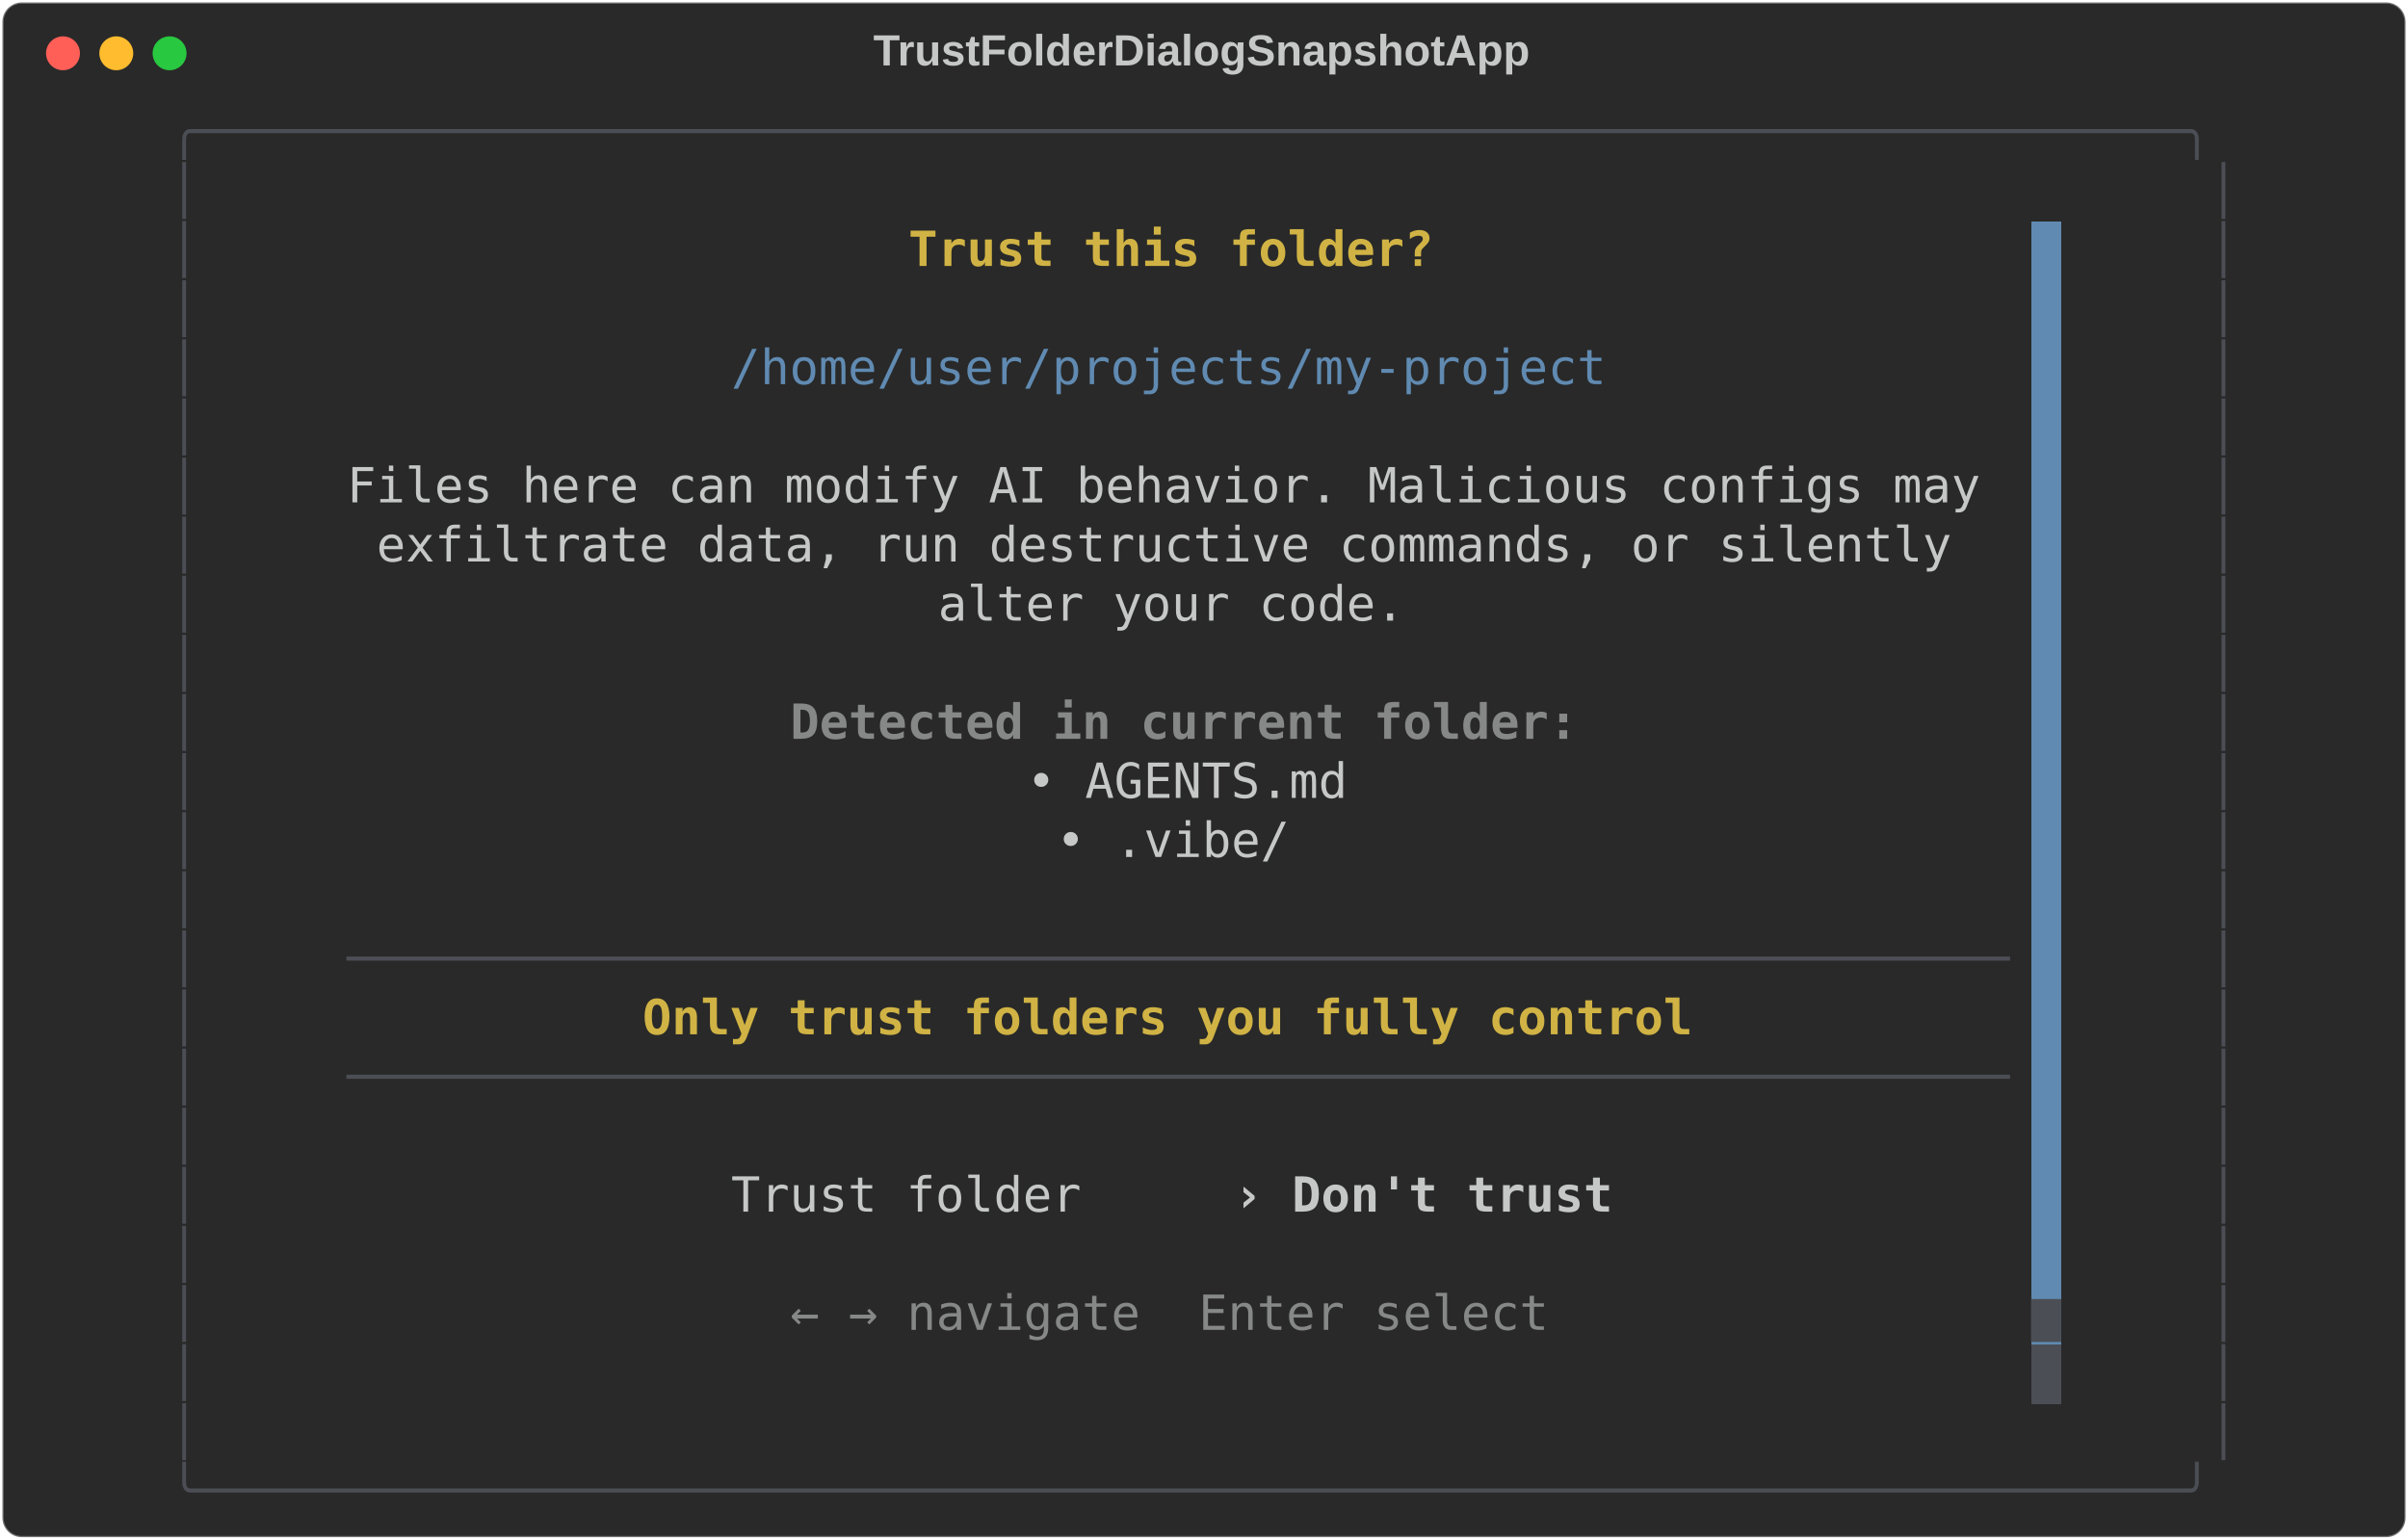
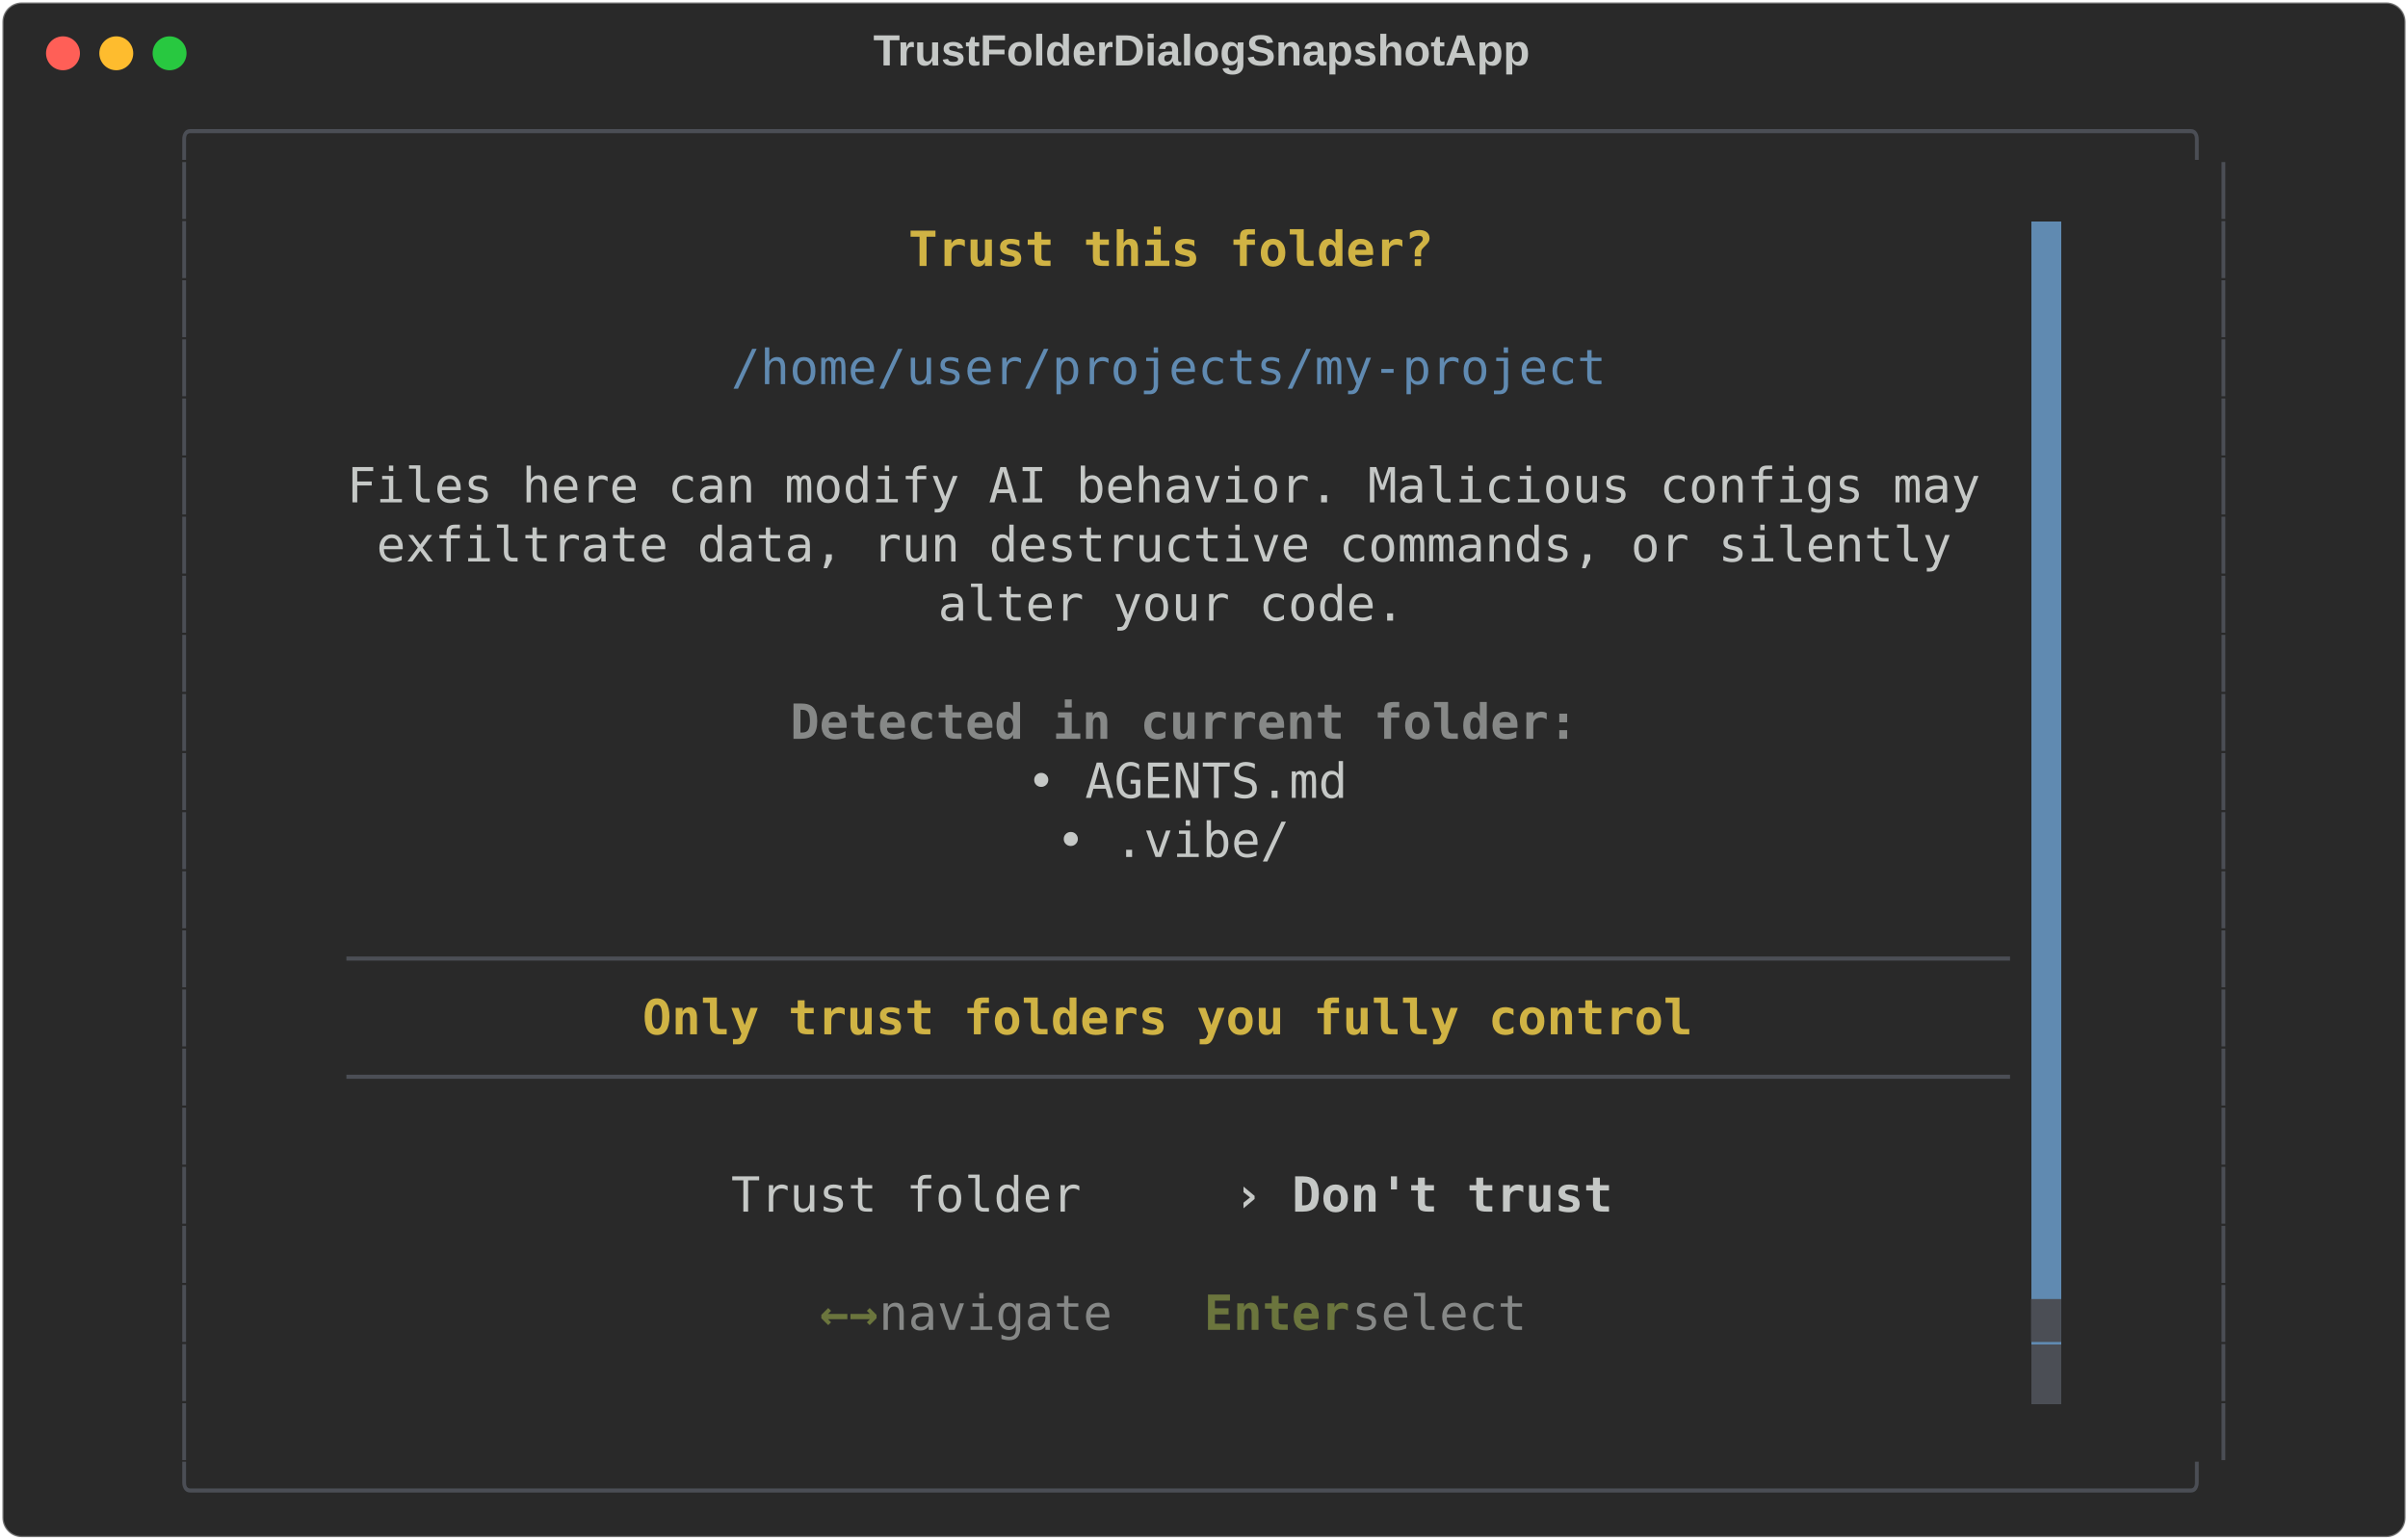
<svg xmlns="http://www.w3.org/2000/svg" class="rich-terminal" viewBox="0 0 994 635.6">
  <style>

    @font-face {
        font-family: "Fira Code";
        src: local("FiraCode-Regular"),
                url("https://cdnjs.cloudflare.com/ajax/libs/firacode/6.2.0/woff2/FiraCode-Regular.woff2") format("woff2"),
                url("https://cdnjs.cloudflare.com/ajax/libs/firacode/6.2.0/woff/FiraCode-Regular.woff") format("woff");
        font-style: normal;
        font-weight: 400;
    }
    @font-face {
        font-family: "Fira Code";
        src: local("FiraCode-Bold"),
                url("https://cdnjs.cloudflare.com/ajax/libs/firacode/6.2.0/woff2/FiraCode-Bold.woff2") format("woff2"),
                url("https://cdnjs.cloudflare.com/ajax/libs/firacode/6.2.0/woff/FiraCode-Bold.woff") format("woff");
        font-style: bold;
        font-weight: 700;
    }

    .terminal-matrix {
        font-family: Fira Code, monospace;
        font-size: 20px;
        line-height: 24.4px;
        font-variant-east-asian: full-width;
    }

    .terminal-title {
        font-size: 18px;
        font-weight: bold;
        font-family: arial;
    }

    .terminal-r1 { fill: #c5c8c6 }
.terminal-r2 { fill: #4b4e55 }
.terminal-r3 { fill: #d0b344;font-weight: bold }
.terminal-r4 { fill: #292929 }
.terminal-r5 { fill: #608ab1 }
.terminal-r6 { fill: #868887;font-weight: bold }
.terminal-r7 { fill: #c5c8c6;font-weight: bold }
- .terminal-r8 { fill: #868887 }
+ .terminal-r8 { fill: #6b753d;font-weight: bold }
+ .terminal-r9 { fill: #868887 }
    </style>
  <defs>
    <clipPath id="terminal-clip-terminal">
      <rect x="0" y="0" width="975.0" height="584.6" />
    </clipPath>
    <clipPath id="terminal-line-0">
      <rect x="0" y="1.5" width="976" height="24.65" />
    </clipPath>
    <clipPath id="terminal-line-1">
      <rect x="0" y="25.9" width="976" height="24.65" />
    </clipPath>
    <clipPath id="terminal-line-2">
      <rect x="0" y="50.3" width="976" height="24.65" />
    </clipPath>
    <clipPath id="terminal-line-3">
      <rect x="0" y="74.7" width="976" height="24.65" />
    </clipPath>
    <clipPath id="terminal-line-4">
      <rect x="0" y="99.1" width="976" height="24.65" />
    </clipPath>
    <clipPath id="terminal-line-5">
      <rect x="0" y="123.5" width="976" height="24.65" />
    </clipPath>
    <clipPath id="terminal-line-6">
      <rect x="0" y="147.9" width="976" height="24.65" />
    </clipPath>
    <clipPath id="terminal-line-7">
      <rect x="0" y="172.3" width="976" height="24.65" />
    </clipPath>
    <clipPath id="terminal-line-8">
      <rect x="0" y="196.7" width="976" height="24.65" />
    </clipPath>
    <clipPath id="terminal-line-9">
      <rect x="0" y="221.1" width="976" height="24.65" />
    </clipPath>
    <clipPath id="terminal-line-10">
      <rect x="0" y="245.5" width="976" height="24.65" />
    </clipPath>
    <clipPath id="terminal-line-11">
      <rect x="0" y="269.9" width="976" height="24.65" />
    </clipPath>
    <clipPath id="terminal-line-12">
      <rect x="0" y="294.3" width="976" height="24.65" />
    </clipPath>
    <clipPath id="terminal-line-13">
      <rect x="0" y="318.7" width="976" height="24.65" />
    </clipPath>
    <clipPath id="terminal-line-14">
      <rect x="0" y="343.1" width="976" height="24.65" />
    </clipPath>
    <clipPath id="terminal-line-15">
      <rect x="0" y="367.5" width="976" height="24.65" />
    </clipPath>
    <clipPath id="terminal-line-16">
      <rect x="0" y="391.9" width="976" height="24.65" />
    </clipPath>
    <clipPath id="terminal-line-17">
      <rect x="0" y="416.3" width="976" height="24.65" />
    </clipPath>
    <clipPath id="terminal-line-18">
      <rect x="0" y="440.7" width="976" height="24.65" />
    </clipPath>
    <clipPath id="terminal-line-19">
      <rect x="0" y="465.1" width="976" height="24.65" />
    </clipPath>
    <clipPath id="terminal-line-20">
      <rect x="0" y="489.5" width="976" height="24.65" />
    </clipPath>
    <clipPath id="terminal-line-21">
      <rect x="0" y="513.9" width="976" height="24.65" />
    </clipPath>
    <clipPath id="terminal-line-22">
      <rect x="0" y="538.3" width="976" height="24.65" />
    </clipPath>
  </defs>
  <rect fill="#292929" stroke="rgba(255,255,255,0.35)" stroke-width="1" x="1" y="1" width="992" height="633.6" rx="8" />
  <text class="terminal-title" fill="#c5c8c6" text-anchor="middle" x="496" y="27">TrustFolderDialogSnapshotApp</text>
  <g transform="translate(26,22)">
    <circle cx="0" cy="0" r="7" fill="#ff5f57" />
    <circle cx="22" cy="0" r="7" fill="#febc2e" />
    <circle cx="44" cy="0" r="7" fill="#28c840" />
  </g>
  <g transform="translate(9, 41)" clip-path="url(#terminal-clip-terminal)">
    <rect fill="#608ab1" x="829.6" y="50.3" width="12.2" height="24.65" shape-rendering="crispEdges" />
    <rect fill="#608ab1" x="829.6" y="74.7" width="12.2" height="24.65" shape-rendering="crispEdges" />
    <rect fill="#608ab1" x="829.6" y="99.1" width="12.2" height="24.65" shape-rendering="crispEdges" />
    <rect fill="#608ab1" x="829.6" y="123.5" width="12.2" height="24.65" shape-rendering="crispEdges" />
    <rect fill="#608ab1" x="829.6" y="147.9" width="12.2" height="24.65" shape-rendering="crispEdges" />
    <rect fill="#608ab1" x="829.6" y="172.3" width="12.2" height="24.65" shape-rendering="crispEdges" />
    <rect fill="#608ab1" x="829.6" y="196.7" width="12.2" height="24.65" shape-rendering="crispEdges" />
    <rect fill="#608ab1" x="829.6" y="221.1" width="12.2" height="24.65" shape-rendering="crispEdges" />
    <rect fill="#608ab1" x="829.6" y="245.5" width="12.2" height="24.65" shape-rendering="crispEdges" />
    <rect fill="#608ab1" x="829.6" y="269.9" width="12.2" height="24.65" shape-rendering="crispEdges" />
    <rect fill="#608ab1" x="829.6" y="294.3" width="12.2" height="24.65" shape-rendering="crispEdges" />
    <rect fill="#608ab1" x="829.6" y="318.7" width="12.2" height="24.65" shape-rendering="crispEdges" />
    <rect fill="#608ab1" x="829.6" y="343.1" width="12.2" height="24.65" shape-rendering="crispEdges" />
    <rect fill="#608ab1" x="829.6" y="367.5" width="12.2" height="24.65" shape-rendering="crispEdges" />
    <rect fill="#608ab1" x="829.6" y="391.9" width="12.2" height="24.65" shape-rendering="crispEdges" />
    <rect fill="#608ab1" x="829.6" y="416.3" width="12.2" height="24.65" shape-rendering="crispEdges" />
    <rect fill="#608ab1" x="829.6" y="440.7" width="12.2" height="24.65" shape-rendering="crispEdges" />
    <rect fill="#608ab1" x="829.6" y="465.1" width="12.2" height="24.65" shape-rendering="crispEdges" />
    <rect fill="#608ab1" x="829.6" y="489.5" width="12.2" height="24.65" shape-rendering="crispEdges" />
    <rect fill="#4b4e55" x="829.6" y="513.9" width="12.2" height="24.65" shape-rendering="crispEdges" />
    <g class="terminal-matrix">
      <text class="terminal-r2" x="61" y="20" textLength="854" clip-path="url(#terminal-line-0)">╭────────────────────────────────────────────────────────────────────╮</text>
      <text class="terminal-r1" x="976" y="20" textLength="12.2" clip-path="url(#terminal-line-0)">
</text>
      <text class="terminal-r2" x="61" y="44.4" textLength="12.2" clip-path="url(#terminal-line-1)">│</text>
      <text class="terminal-r2" x="902.8" y="44.4" textLength="12.2" clip-path="url(#terminal-line-1)">│</text>
      <text class="terminal-r1" x="976" y="44.4" textLength="12.2" clip-path="url(#terminal-line-1)">
</text>
      <text class="terminal-r2" x="61" y="68.8" textLength="12.2" clip-path="url(#terminal-line-2)">│</text>
      <text class="terminal-r3" x="366" y="68.8" textLength="219.6" clip-path="url(#terminal-line-2)">Trust this folder?</text>
      <text class="terminal-r2" x="902.8" y="68.8" textLength="12.2" clip-path="url(#terminal-line-2)">│</text>
      <text class="terminal-r1" x="976" y="68.8" textLength="12.2" clip-path="url(#terminal-line-2)">
</text>
      <text class="terminal-r2" x="61" y="93.2" textLength="12.2" clip-path="url(#terminal-line-3)">│</text>
      <text class="terminal-r2" x="902.8" y="93.2" textLength="12.2" clip-path="url(#terminal-line-3)">│</text>
      <text class="terminal-r1" x="976" y="93.2" textLength="12.2" clip-path="url(#terminal-line-3)">
</text>
      <text class="terminal-r2" x="61" y="117.6" textLength="12.2" clip-path="url(#terminal-line-4)">│</text>
      <text class="terminal-r5" x="292.8" y="117.6" textLength="366" clip-path="url(#terminal-line-4)">/home/user/projects/my-project</text>
      <text class="terminal-r2" x="902.8" y="117.6" textLength="12.2" clip-path="url(#terminal-line-4)">│</text>
      <text class="terminal-r1" x="976" y="117.6" textLength="12.2" clip-path="url(#terminal-line-4)">
</text>
      <text class="terminal-r2" x="61" y="142" textLength="12.2" clip-path="url(#terminal-line-5)">│</text>
      <text class="terminal-r2" x="902.8" y="142" textLength="12.2" clip-path="url(#terminal-line-5)">│</text>
      <text class="terminal-r1" x="976" y="142" textLength="12.2" clip-path="url(#terminal-line-5)">
</text>
      <text class="terminal-r2" x="61" y="166.4" textLength="12.2" clip-path="url(#terminal-line-6)">│</text>
      <text class="terminal-r1" x="134.2" y="166.4" textLength="683.2" clip-path="url(#terminal-line-6)">Files here can modify AI behavior. Malicious configs may</text>
      <text class="terminal-r2" x="902.8" y="166.4" textLength="12.2" clip-path="url(#terminal-line-6)">│</text>
      <text class="terminal-r1" x="976" y="166.4" textLength="12.2" clip-path="url(#terminal-line-6)">
</text>
      <text class="terminal-r2" x="61" y="190.8" textLength="12.2" clip-path="url(#terminal-line-7)">│</text>
      <text class="terminal-r1" x="146.4" y="190.8" textLength="658.8" clip-path="url(#terminal-line-7)">exfiltrate data, run destructive commands, or silently</text>
      <text class="terminal-r2" x="902.8" y="190.8" textLength="12.2" clip-path="url(#terminal-line-7)">│</text>
      <text class="terminal-r1" x="976" y="190.8" textLength="12.2" clip-path="url(#terminal-line-7)">
</text>
      <text class="terminal-r2" x="61" y="215.2" textLength="12.2" clip-path="url(#terminal-line-8)">│</text>
      <text class="terminal-r1" x="378.2" y="215.2" textLength="195.2" clip-path="url(#terminal-line-8)">alter your code.</text>
      <text class="terminal-r2" x="902.8" y="215.2" textLength="12.2" clip-path="url(#terminal-line-8)">│</text>
      <text class="terminal-r1" x="976" y="215.2" textLength="12.2" clip-path="url(#terminal-line-8)">
</text>
      <text class="terminal-r2" x="61" y="239.6" textLength="12.2" clip-path="url(#terminal-line-9)">│</text>
      <text class="terminal-r2" x="902.8" y="239.6" textLength="12.2" clip-path="url(#terminal-line-9)">│</text>
      <text class="terminal-r1" x="976" y="239.6" textLength="12.2" clip-path="url(#terminal-line-9)">
</text>
      <text class="terminal-r2" x="61" y="264" textLength="12.2" clip-path="url(#terminal-line-10)">│</text>
      <text class="terminal-r6" x="317.2" y="264" textLength="329.4" clip-path="url(#terminal-line-10)">Detected in current folder:</text>
      <text class="terminal-r2" x="902.8" y="264" textLength="12.2" clip-path="url(#terminal-line-10)">│</text>
      <text class="terminal-r1" x="976" y="264" textLength="12.2" clip-path="url(#terminal-line-10)">
</text>
      <text class="terminal-r2" x="61" y="288.4" textLength="12.2" clip-path="url(#terminal-line-11)">│</text>
      <text class="terminal-r1" x="414.8" y="288.4" textLength="134.2" clip-path="url(#terminal-line-11)">• AGENTS.md</text>
      <text class="terminal-r2" x="902.8" y="288.4" textLength="12.2" clip-path="url(#terminal-line-11)">│</text>
      <text class="terminal-r1" x="976" y="288.4" textLength="12.2" clip-path="url(#terminal-line-11)">
</text>
      <text class="terminal-r2" x="61" y="312.8" textLength="12.2" clip-path="url(#terminal-line-12)">│</text>
      <text class="terminal-r1" x="427" y="312.8" textLength="97.6" clip-path="url(#terminal-line-12)">• .vibe/</text>
      <text class="terminal-r2" x="902.8" y="312.8" textLength="12.2" clip-path="url(#terminal-line-12)">│</text>
      <text class="terminal-r1" x="976" y="312.8" textLength="12.2" clip-path="url(#terminal-line-12)">
</text>
      <text class="terminal-r2" x="61" y="337.2" textLength="12.2" clip-path="url(#terminal-line-13)">│</text>
      <text class="terminal-r2" x="902.8" y="337.2" textLength="12.2" clip-path="url(#terminal-line-13)">│</text>
      <text class="terminal-r1" x="976" y="337.2" textLength="12.2" clip-path="url(#terminal-line-13)">
</text>
      <text class="terminal-r2" x="61" y="361.6" textLength="12.2" clip-path="url(#terminal-line-14)">│</text>
      <text class="terminal-r2" x="134.2" y="361.6" textLength="695.4" clip-path="url(#terminal-line-14)">─────────────────────────────────────────────────────────</text>
      <text class="terminal-r2" x="902.8" y="361.6" textLength="12.2" clip-path="url(#terminal-line-14)">│</text>
      <text class="terminal-r1" x="976" y="361.6" textLength="12.2" clip-path="url(#terminal-line-14)">
</text>
      <text class="terminal-r2" x="61" y="386" textLength="12.2" clip-path="url(#terminal-line-15)">│</text>
      <text class="terminal-r3" x="256.2" y="386" textLength="439.2" clip-path="url(#terminal-line-15)">Only trust folders you fully control</text>
      <text class="terminal-r2" x="902.8" y="386" textLength="12.2" clip-path="url(#terminal-line-15)">│</text>
      <text class="terminal-r1" x="976" y="386" textLength="12.2" clip-path="url(#terminal-line-15)">
</text>
      <text class="terminal-r2" x="61" y="410.4" textLength="12.2" clip-path="url(#terminal-line-16)">│</text>
      <text class="terminal-r2" x="134.2" y="410.4" textLength="695.4" clip-path="url(#terminal-line-16)">─────────────────────────────────────────────────────────</text>
      <text class="terminal-r2" x="902.8" y="410.4" textLength="12.2" clip-path="url(#terminal-line-16)">│</text>
      <text class="terminal-r1" x="976" y="410.4" textLength="12.2" clip-path="url(#terminal-line-16)">
</text>
      <text class="terminal-r2" x="61" y="434.8" textLength="12.2" clip-path="url(#terminal-line-17)">│</text>
      <text class="terminal-r2" x="902.8" y="434.8" textLength="12.2" clip-path="url(#terminal-line-17)">│</text>
      <text class="terminal-r1" x="976" y="434.8" textLength="12.2" clip-path="url(#terminal-line-17)">
</text>
      <text class="terminal-r2" x="61" y="459.2" textLength="12.2" clip-path="url(#terminal-line-18)">│</text>
      <text class="terminal-r1" x="292.8" y="459.2" textLength="170.8" clip-path="url(#terminal-line-18)">  Trust folder</text>
      <text class="terminal-r7" x="500.2" y="459.2" textLength="158.6" clip-path="url(#terminal-line-18)">› Don't trust</text>
      <text class="terminal-r2" x="902.8" y="459.2" textLength="12.2" clip-path="url(#terminal-line-18)">│</text>
      <text class="terminal-r1" x="976" y="459.2" textLength="12.2" clip-path="url(#terminal-line-18)">
</text>
      <text class="terminal-r2" x="61" y="483.6" textLength="12.2" clip-path="url(#terminal-line-19)">│</text>
      <text class="terminal-r2" x="902.8" y="483.6" textLength="12.2" clip-path="url(#terminal-line-19)">│</text>
      <text class="terminal-r1" x="976" y="483.6" textLength="12.2" clip-path="url(#terminal-line-19)">
</text>
      <text class="terminal-r2" x="61" y="508" textLength="12.2" clip-path="url(#terminal-line-20)">│</text>
-       <text class="terminal-r8" x="317.2" y="508" textLength="317.2" clip-path="url(#terminal-line-20)">← → navigate  Enter select</text>
+       <text class="terminal-r8" x="329.4" y="508" textLength="24.4" clip-path="url(#terminal-line-20)">←→</text>
+       <text class="terminal-r9" x="353.8" y="508" textLength="134.2" clip-path="url(#terminal-line-20)"> navigate  </text>
+       <text class="terminal-r8" x="488" y="508" textLength="61" clip-path="url(#terminal-line-20)">Enter</text>
+       <text class="terminal-r9" x="549" y="508" textLength="85.4" clip-path="url(#terminal-line-20)"> select</text>
      <text class="terminal-r2" x="829.6" y="508" textLength="12.2" clip-path="url(#terminal-line-20)">▆</text>
      <text class="terminal-r2" x="902.8" y="508" textLength="12.2" clip-path="url(#terminal-line-20)">│</text>
      <text class="terminal-r1" x="976" y="508" textLength="12.2" clip-path="url(#terminal-line-20)">
</text>
      <text class="terminal-r2" x="61" y="532.4" textLength="12.2" clip-path="url(#terminal-line-21)">│</text>
      <text class="terminal-r2" x="902.8" y="532.4" textLength="12.2" clip-path="url(#terminal-line-21)">│</text>
      <text class="terminal-r1" x="976" y="532.4" textLength="12.2" clip-path="url(#terminal-line-21)">
</text>
      <text class="terminal-r2" x="61" y="556.8" textLength="12.2" clip-path="url(#terminal-line-22)">│</text>
      <text class="terminal-r2" x="902.8" y="556.8" textLength="12.2" clip-path="url(#terminal-line-22)">│</text>
      <text class="terminal-r1" x="976" y="556.8" textLength="12.2" clip-path="url(#terminal-line-22)">
</text>
      <text class="terminal-r2" x="61" y="581.2" textLength="854" clip-path="url(#terminal-line-23)">╰────────────────────────────────────────────────────────────────────╯</text>
    </g>
  </g>
</svg>
